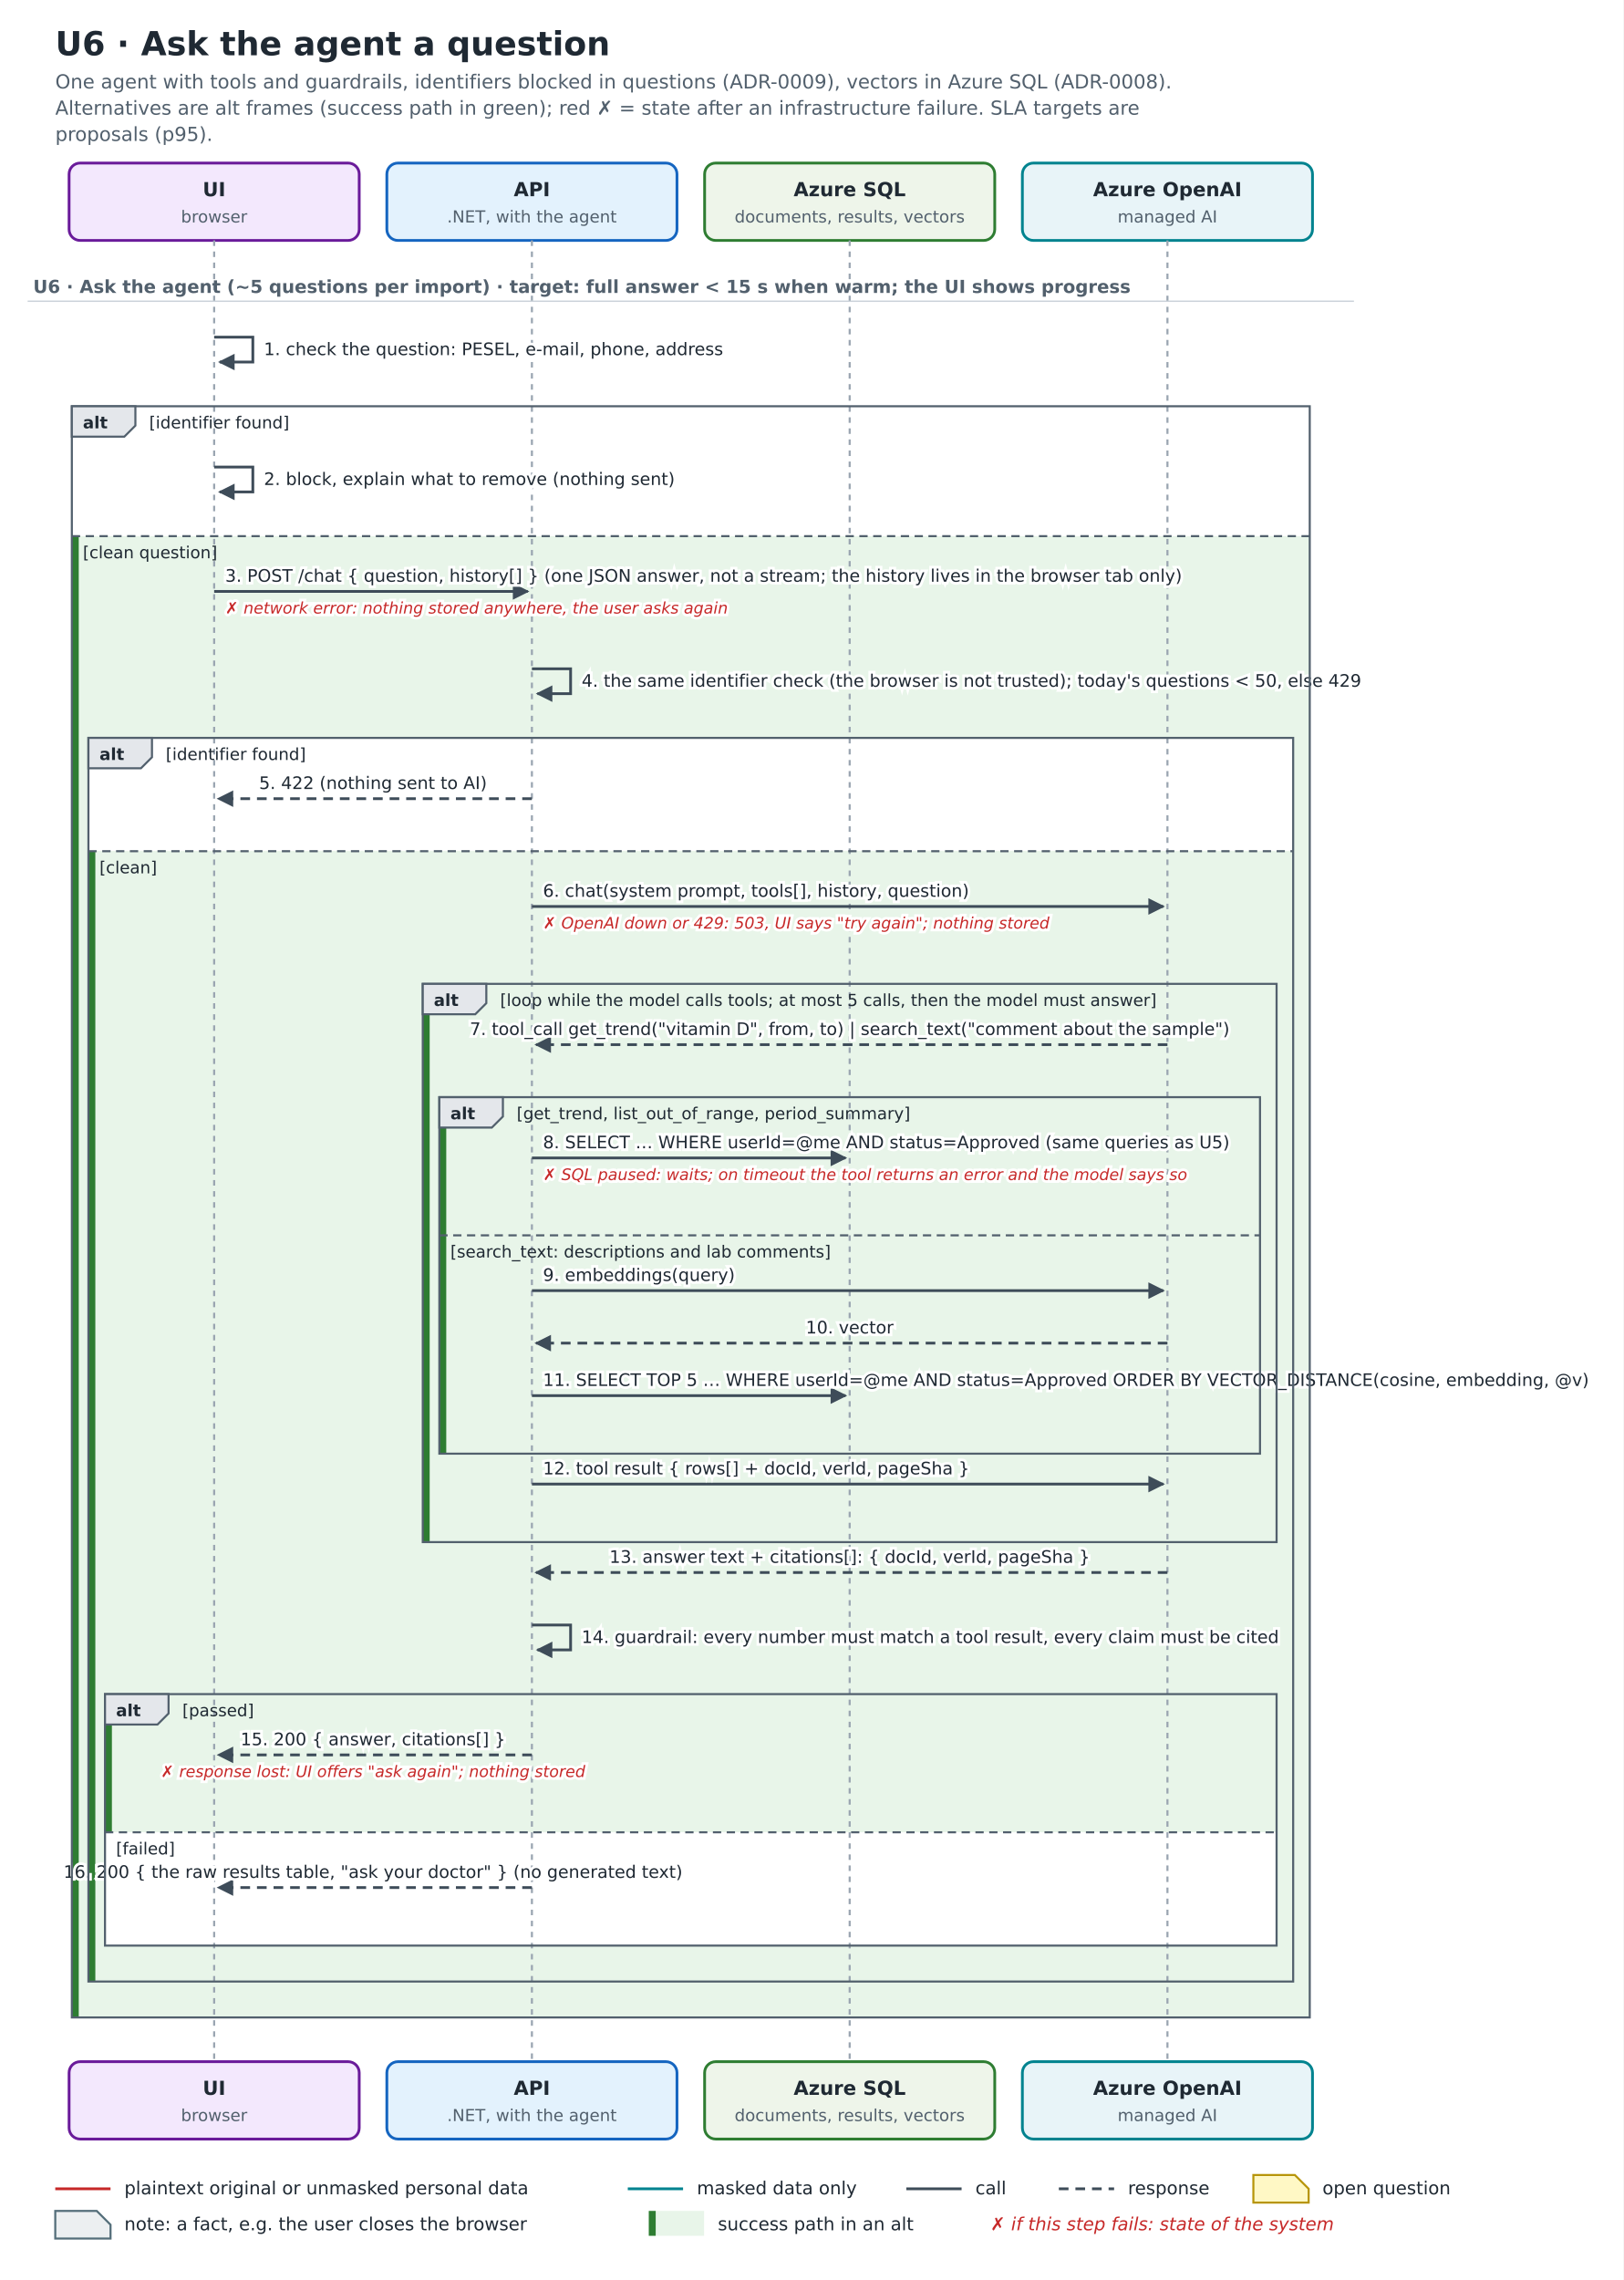
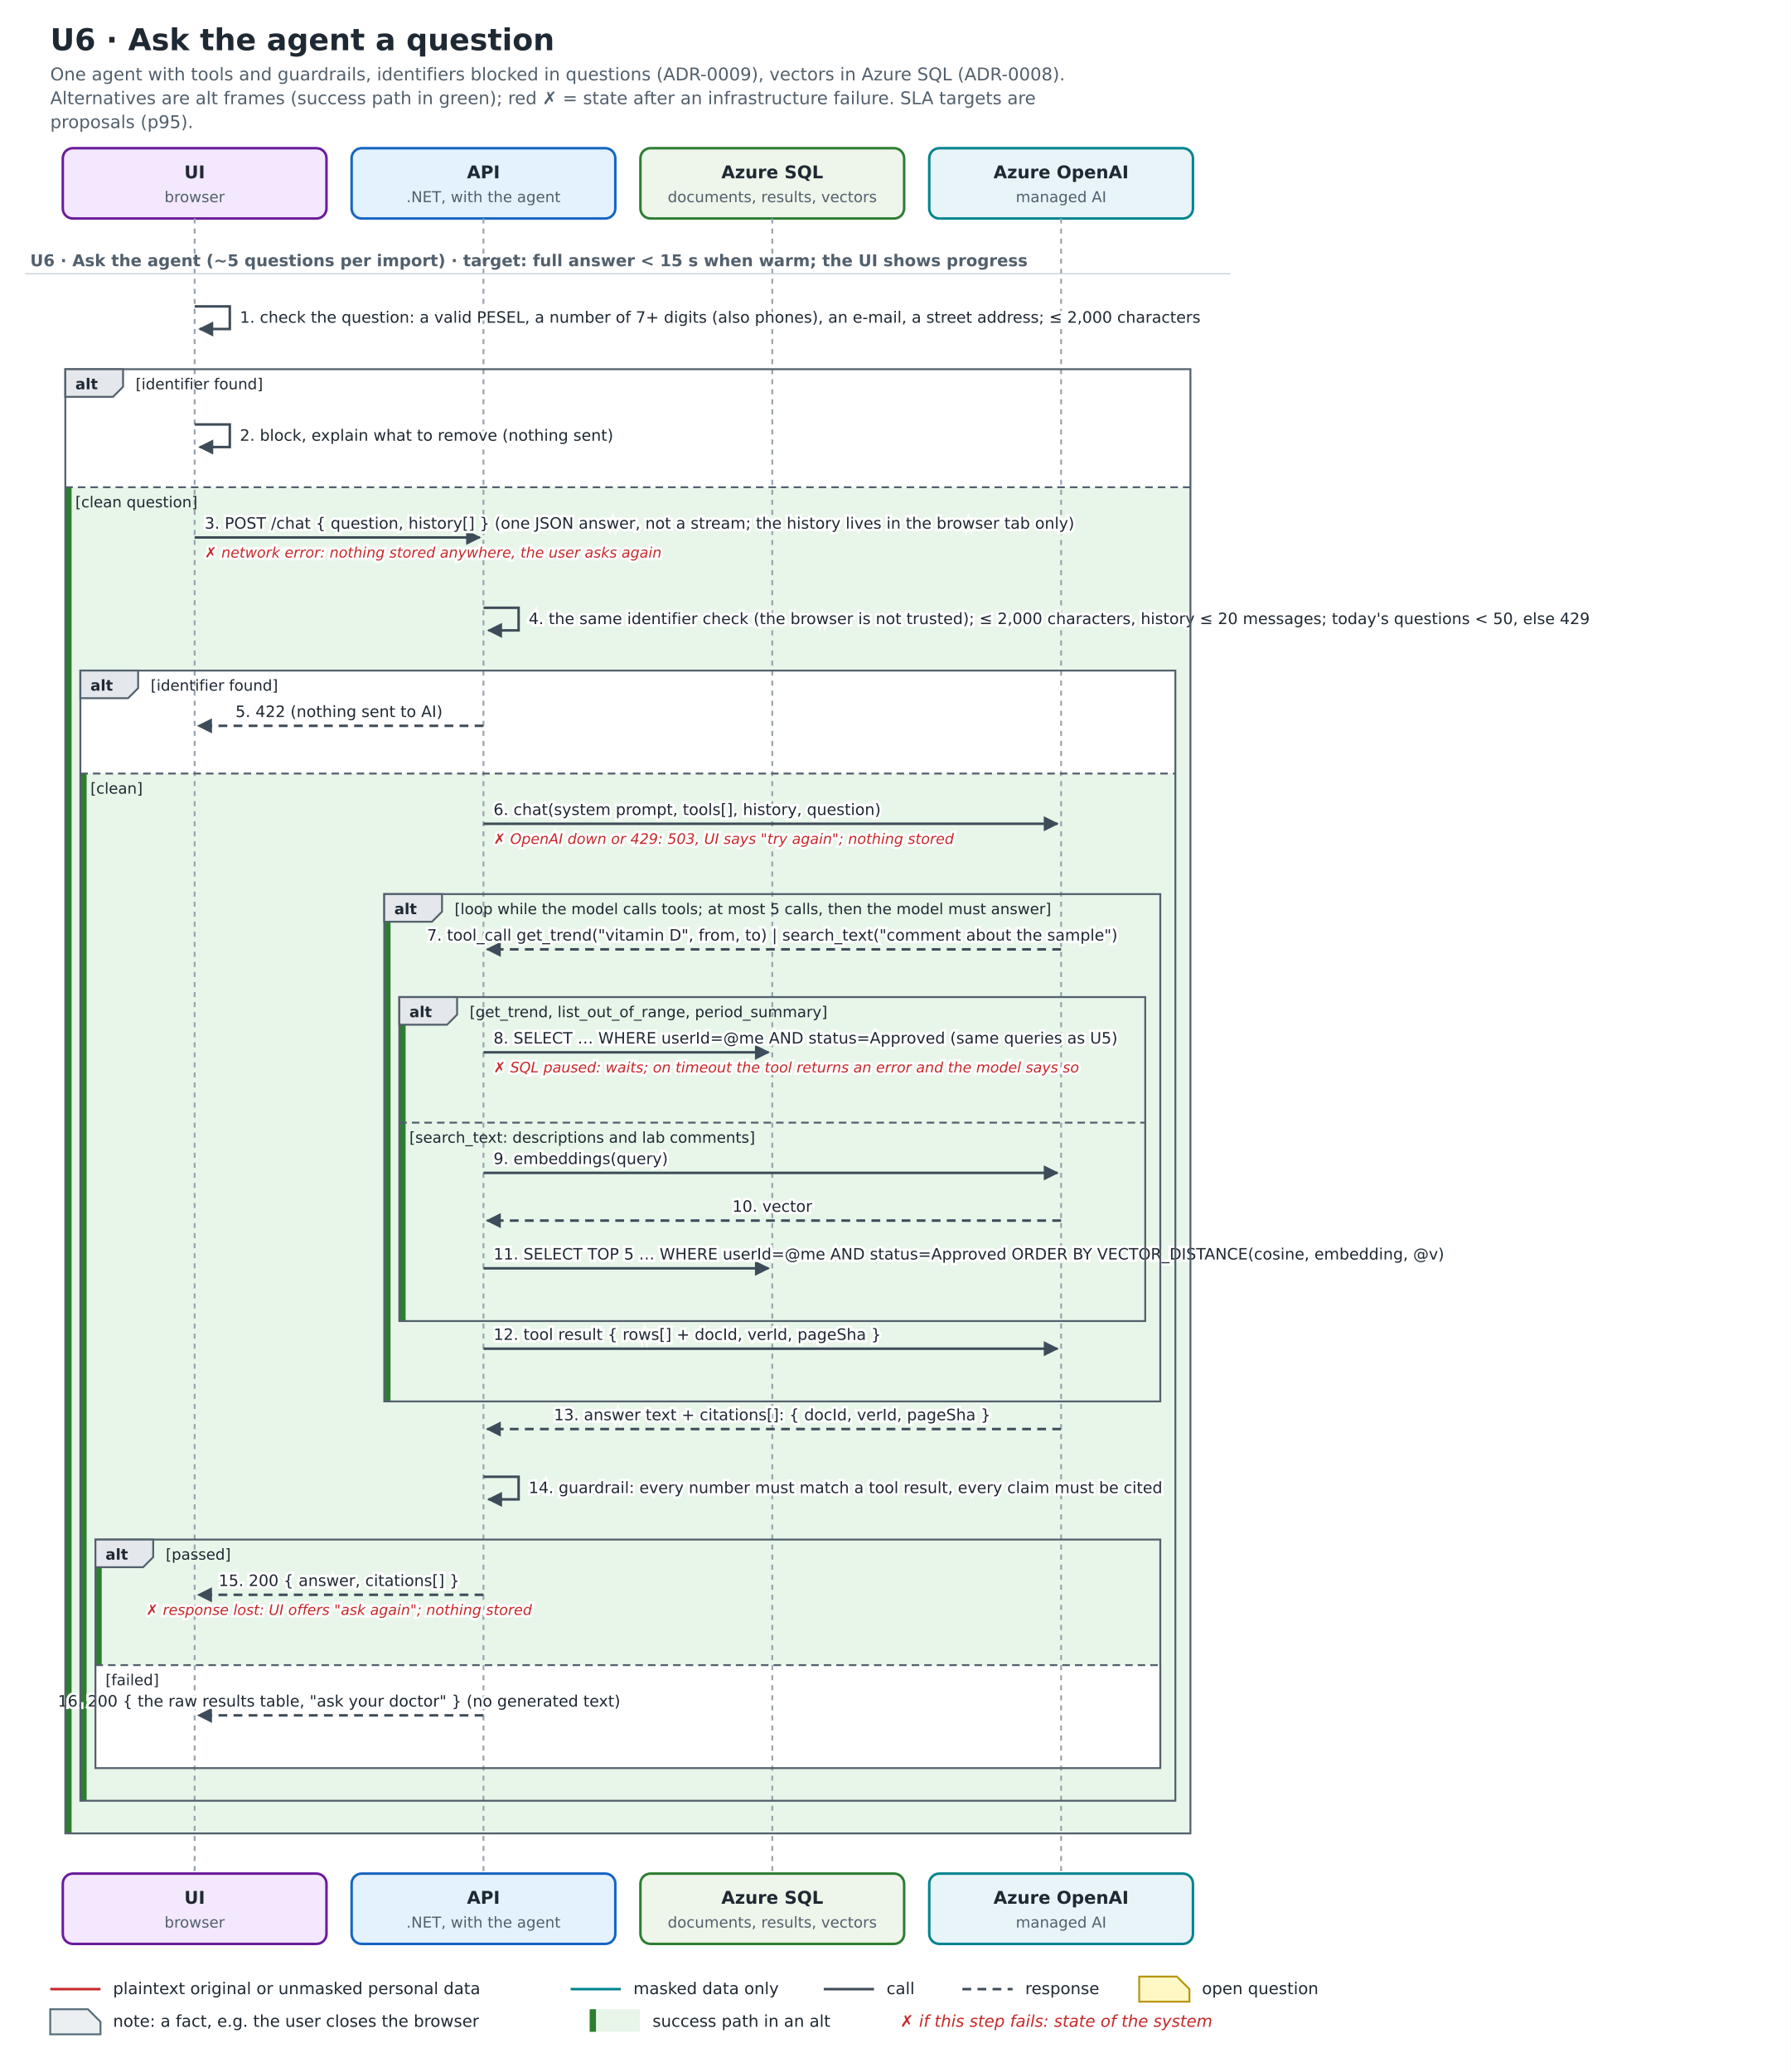
- <svg xmlns="http://www.w3.org/2000/svg" width="1175" height="1650" viewBox="0 0 1175 1650" font-family="DejaVu Sans, Arial, sans-serif">
+ <svg xmlns="http://www.w3.org/2000/svg" width="1426" height="1650" viewBox="0 0 1426 1650" font-family="DejaVu Sans, Arial, sans-serif">
  <defs>
    <marker id="a-raw" viewBox="0 0 10 10" refX="9" refY="5" markerWidth="6" markerHeight="6" orient="auto-start-reverse">
      <path d="M0 0 L10 5 L0 10 z" fill="#c62828" />
    </marker>
    <marker id="a-masked" viewBox="0 0 10 10" refX="9" refY="5" markerWidth="6" markerHeight="6" orient="auto-start-reverse">
      <path d="M0 0 L10 5 L0 10 z" fill="#00838f" />
    </marker>
    <marker id="a-normal" viewBox="0 0 10 10" refX="9" refY="5" markerWidth="6" markerHeight="6" orient="auto-start-reverse">
      <path d="M0 0 L10 5 L0 10 z" fill="#3e4c59" />
    </marker>
  </defs>
  <rect width="100%" height="100%" fill="#ffffff" />
  <text x="40" y="40" font-size="24" font-weight="bold" fill="#1f2933">U6 · Ask the agent a question</text>
  <text x="40" y="64" font-size="14" fill="#52606d">One agent with tools and guardrails, identifiers blocked in questions (ADR-0009), vectors in Azure SQL (ADR-0008).</text>
  <text x="40" y="83" font-size="14" fill="#52606d">Alternatives are alt frames (success path in green); red ✗ = state after an infrastructure failure. SLA targets are</text>
  <text x="40" y="102" font-size="14" fill="#52606d">proposals (p95).</text>
  <rect x="52" y="294" width="896" height="94" fill="#ffffff" />
  <rect x="52" y="388" width="896" height="1072" fill="#e8f5e9" />
  <rect x="52" y="388" width="5" height="1072" fill="#2e7d32" />
  <rect x="64" y="534" width="872" height="82" fill="#ffffff" />
  <rect x="64" y="616" width="872" height="818" fill="#e8f5e9" />
  <rect x="64" y="616" width="5" height="818" fill="#2e7d32" />
  <rect x="306" y="712" width="618" height="404" fill="#e8f5e9" />
  <rect x="306" y="712" width="5" height="404" fill="#2e7d32" />
  <rect x="76" y="1226" width="848" height="100" fill="#e8f5e9" />
  <rect x="76" y="1226" width="5" height="100" fill="#2e7d32" />
  <rect x="76" y="1326" width="848" height="82" fill="#ffffff" />
  <rect x="318" y="794" width="594" height="100" fill="#e8f5e9" />
  <rect x="318" y="794" width="5" height="100" fill="#2e7d32" />
  <rect x="318" y="894" width="594" height="158" fill="#e8f5e9" />
  <rect x="318" y="894" width="5" height="158" fill="#2e7d32" />
  <rect x="50" y="118" width="210" height="56" rx="8" fill="#f3e8fd" stroke="#6a1b9a" stroke-width="2" />
  <text x="155" y="142" text-anchor="middle" font-size="14" font-weight="bold" fill="#1f2933">UI</text>
  <text x="155" y="161" text-anchor="middle" font-size="12" fill="#52606d">browser</text>
  <rect x="50" y="1492" width="210" height="56" rx="8" fill="#f3e8fd" stroke="#6a1b9a" stroke-width="2" />
  <text x="155" y="1516" text-anchor="middle" font-size="14" font-weight="bold" fill="#1f2933">UI</text>
  <text x="155" y="1535" text-anchor="middle" font-size="12" fill="#52606d">browser</text>
  <line x1="155" y1="174" x2="155" y2="1492" stroke="#9aa5b1" stroke-width="1.5" stroke-dasharray="4 4" />
  <rect x="280" y="118" width="210" height="56" rx="8" fill="#e3f2fd" stroke="#1565c0" stroke-width="2" />
  <text x="385" y="142" text-anchor="middle" font-size="14" font-weight="bold" fill="#1f2933">API</text>
  <text x="385" y="161" text-anchor="middle" font-size="12" fill="#52606d">.NET, with the agent</text>
  <rect x="280" y="1492" width="210" height="56" rx="8" fill="#e3f2fd" stroke="#1565c0" stroke-width="2" />
  <text x="385" y="1516" text-anchor="middle" font-size="14" font-weight="bold" fill="#1f2933">API</text>
  <text x="385" y="1535" text-anchor="middle" font-size="12" fill="#52606d">.NET, with the agent</text>
  <line x1="385" y1="174" x2="385" y2="1492" stroke="#9aa5b1" stroke-width="1.5" stroke-dasharray="4 4" />
  <rect x="510" y="118" width="210" height="56" rx="8" fill="#eef5ea" stroke="#2e7d32" stroke-width="2" />
  <text x="615" y="142" text-anchor="middle" font-size="14" font-weight="bold" fill="#1f2933">Azure SQL</text>
  <text x="615" y="161" text-anchor="middle" font-size="12" fill="#52606d">documents, results, vectors</text>
  <rect x="510" y="1492" width="210" height="56" rx="8" fill="#eef5ea" stroke="#2e7d32" stroke-width="2" />
  <text x="615" y="1516" text-anchor="middle" font-size="14" font-weight="bold" fill="#1f2933">Azure SQL</text>
  <text x="615" y="1535" text-anchor="middle" font-size="12" fill="#52606d">documents, results, vectors</text>
  <line x1="615" y1="174" x2="615" y2="1492" stroke="#9aa5b1" stroke-width="1.5" stroke-dasharray="4 4" />
  <rect x="740" y="118" width="210" height="56" rx="8" fill="#e8f4f8" stroke="#00838f" stroke-width="2" />
  <text x="845" y="142" text-anchor="middle" font-size="14" font-weight="bold" fill="#1f2933">Azure OpenAI</text>
  <text x="845" y="161" text-anchor="middle" font-size="12" fill="#52606d">managed AI</text>
  <rect x="740" y="1492" width="210" height="56" rx="8" fill="#e8f4f8" stroke="#00838f" stroke-width="2" />
  <text x="845" y="1516" text-anchor="middle" font-size="14" font-weight="bold" fill="#1f2933">Azure OpenAI</text>
  <text x="845" y="1535" text-anchor="middle" font-size="12" fill="#52606d">managed AI</text>
  <line x1="845" y1="174" x2="845" y2="1492" stroke="#9aa5b1" stroke-width="1.5" stroke-dasharray="4 4" />
  <line x1="20" y1="218" x2="980" y2="218" stroke="#cbd2d9" stroke-width="1" />
  <text x="24" y="212" font-size="13" font-weight="bold" fill="#52606d">U6 · Ask the agent (~5 questions per import) · target: full answer &lt; 15 s when warm; the UI shows progress</text>
  <path d="M155 244 h28 v18 h-24" fill="none" stroke="#3e4c59" stroke-width="2" marker-end="url(#a-normal)" />
-   <text x="191" y="257" font-size="12.5" fill="#1f2933" paint-order="stroke" stroke="#ffffff" stroke-width="4">1. check the question: PESEL, e-mail, phone, address</text>
+   <text x="191" y="257" font-size="12.5" fill="#1f2933" paint-order="stroke" stroke="#ffffff" stroke-width="4">1. check the question: a valid PESEL, a number of 7+ digits (also phones), an e-mail, a street address; ≤ 2,000 characters</text>
  <path d="M155 338 h28 v18 h-24" fill="none" stroke="#3e4c59" stroke-width="2" marker-end="url(#a-normal)" />
  <text x="191" y="351" font-size="12.5" fill="#1f2933" paint-order="stroke" stroke="#ffffff" stroke-width="4">2. block, explain what to remove (nothing sent)</text>
  <line x1="155" y1="428" x2="382" y2="428" stroke="#3e4c59" stroke-width="2" marker-end="url(#a-normal)" />
  <text x="163" y="421" text-anchor="start" font-size="12.5" fill="#1f2933" paint-order="stroke" stroke="#ffffff" stroke-width="4">3. POST /chat { question, history[] }  (one JSON answer, not a stream; the history lives in the browser tab only)</text>
  <text x="163" y="444" text-anchor="start" font-size="11.5" font-style="italic" fill="#c62828" paint-order="stroke" stroke="#ffffff" stroke-width="4">✗ network error: nothing stored anywhere, the user asks again</text>
  <path d="M385 484 h28 v18 h-24" fill="none" stroke="#3e4c59" stroke-width="2" marker-end="url(#a-normal)" />
-   <text x="421" y="497" font-size="12.5" fill="#1f2933" paint-order="stroke" stroke="#ffffff" stroke-width="4">4. the same identifier check (the browser is not trusted); today's questions &lt; 50, else 429</text>
+   <text x="421" y="497" font-size="12.5" fill="#1f2933" paint-order="stroke" stroke="#ffffff" stroke-width="4">4. the same identifier check (the browser is not trusted); ≤ 2,000 characters, history ≤ 20 messages; today's questions &lt; 50, else 429</text>
  <line x1="385" y1="578" x2="158" y2="578" stroke="#3e4c59" stroke-width="2" stroke-dasharray="7 5" marker-end="url(#a-normal)" />
  <text x="270" y="571" text-anchor="middle" font-size="12.5" fill="#1f2933" paint-order="stroke" stroke="#ffffff" stroke-width="4">5. 422 (nothing sent to AI)</text>
  <line x1="385" y1="656" x2="842" y2="656" stroke="#3e4c59" stroke-width="2" marker-end="url(#a-normal)" />
  <text x="393" y="649" text-anchor="start" font-size="12.5" fill="#1f2933" paint-order="stroke" stroke="#ffffff" stroke-width="4">6. chat(system prompt, tools[], history, question)</text>
  <text x="393" y="672" text-anchor="start" font-size="11.5" font-style="italic" fill="#c62828" paint-order="stroke" stroke="#ffffff" stroke-width="4">✗ OpenAI down or 429: 503, UI says "try again"; nothing stored</text>
  <line x1="845" y1="756" x2="388" y2="756" stroke="#3e4c59" stroke-width="2" stroke-dasharray="7 5" marker-end="url(#a-normal)" />
  <text x="615" y="749" text-anchor="middle" font-size="12.5" fill="#1f2933" paint-order="stroke" stroke="#ffffff" stroke-width="4">7. tool_call get_trend("vitamin D", from, to) | search_text("comment about the sample")</text>
  <line x1="385" y1="838" x2="612" y2="838" stroke="#3e4c59" stroke-width="2" marker-end="url(#a-normal)" />
  <text x="393" y="831" text-anchor="start" font-size="12.5" fill="#1f2933" paint-order="stroke" stroke="#ffffff" stroke-width="4">8. SELECT … WHERE userId=@me AND status=Approved (same queries as U5)</text>
  <text x="393" y="854" text-anchor="start" font-size="11.5" font-style="italic" fill="#c62828" paint-order="stroke" stroke="#ffffff" stroke-width="4">✗ SQL paused: waits; on timeout the tool returns an error and the model says so</text>
  <line x1="385" y1="934" x2="842" y2="934" stroke="#3e4c59" stroke-width="2" marker-end="url(#a-normal)" />
  <text x="393" y="927" text-anchor="start" font-size="12.5" fill="#1f2933" paint-order="stroke" stroke="#ffffff" stroke-width="4">9. embeddings(query)</text>
  <line x1="845" y1="972" x2="388" y2="972" stroke="#3e4c59" stroke-width="2" stroke-dasharray="7 5" marker-end="url(#a-normal)" />
  <text x="615" y="965" text-anchor="middle" font-size="12.5" fill="#1f2933" paint-order="stroke" stroke="#ffffff" stroke-width="4">10. vector</text>
  <line x1="385" y1="1010" x2="612" y2="1010" stroke="#3e4c59" stroke-width="2" marker-end="url(#a-normal)" />
  <text x="393" y="1003" text-anchor="start" font-size="12.5" fill="#1f2933" paint-order="stroke" stroke="#ffffff" stroke-width="4">11. SELECT TOP 5 … WHERE userId=@me AND status=Approved ORDER BY VECTOR_DISTANCE(cosine, embedding, @v)</text>
  <rect x="318" y="794" width="594" height="258" fill="none" stroke="#52606d" stroke-width="1.5" />
  <path d="M318 794 h46 v14 l-8 8 h-38 z" fill="#e4e7eb" stroke="#52606d" stroke-width="1.5" />
  <text x="326" y="810" font-size="12" font-weight="bold" fill="#1f2933">alt</text>
  <text x="374" y="810" font-size="12" fill="#1f2933">[get_trend, list_out_of_range, period_summary]</text>
  <line x1="318" y1="894" x2="912" y2="894" stroke="#52606d" stroke-width="1.5" stroke-dasharray="6 4" />
  <text x="326" y="910" font-size="12" fill="#1f2933">[search_text: descriptions and lab comments]</text>
  <line x1="385" y1="1074" x2="842" y2="1074" stroke="#3e4c59" stroke-width="2" marker-end="url(#a-normal)" />
  <text x="393" y="1067" text-anchor="start" font-size="12.5" fill="#1f2933" paint-order="stroke" stroke="#ffffff" stroke-width="4">12. tool result { rows[] + docId, verId, pageSha }</text>
  <rect x="306" y="712" width="618" height="404" fill="none" stroke="#52606d" stroke-width="1.5" />
  <path d="M306 712 h46 v14 l-8 8 h-38 z" fill="#e4e7eb" stroke="#52606d" stroke-width="1.5" />
  <text x="314" y="728" font-size="12" font-weight="bold" fill="#1f2933">alt</text>
  <text x="362" y="728" font-size="12" fill="#1f2933">[loop while the model calls tools; at most 5 calls, then the model must answer]</text>
  <line x1="845" y1="1138" x2="388" y2="1138" stroke="#3e4c59" stroke-width="2" stroke-dasharray="7 5" marker-end="url(#a-normal)" />
  <text x="615" y="1131" text-anchor="middle" font-size="12.5" fill="#1f2933" paint-order="stroke" stroke="#ffffff" stroke-width="4">13. answer text + citations[]: { docId, verId, pageSha }</text>
  <path d="M385 1176 h28 v18 h-24" fill="none" stroke="#3e4c59" stroke-width="2" marker-end="url(#a-normal)" />
  <text x="421" y="1189" font-size="12.5" fill="#1f2933" paint-order="stroke" stroke="#ffffff" stroke-width="4">14. guardrail: every number must match a tool result, every claim must be cited</text>
  <line x1="385" y1="1270" x2="158" y2="1270" stroke="#3e4c59" stroke-width="2" stroke-dasharray="7 5" marker-end="url(#a-normal)" />
  <text x="270" y="1263" text-anchor="middle" font-size="12.5" fill="#1f2933" paint-order="stroke" stroke="#ffffff" stroke-width="4">15. 200 { answer, citations[] }</text>
  <text x="270" y="1286" text-anchor="middle" font-size="11.5" font-style="italic" fill="#c62828" paint-order="stroke" stroke="#ffffff" stroke-width="4">✗ response lost: UI offers "ask again"; nothing stored</text>
  <line x1="385" y1="1366" x2="158" y2="1366" stroke="#3e4c59" stroke-width="2" stroke-dasharray="7 5" marker-end="url(#a-normal)" />
  <text x="270" y="1359" text-anchor="middle" font-size="12.5" fill="#1f2933" paint-order="stroke" stroke="#ffffff" stroke-width="4">16. 200 { the raw results table, "ask your doctor" }  (no generated text)</text>
  <rect x="76" y="1226" width="848" height="182" fill="none" stroke="#52606d" stroke-width="1.5" />
  <path d="M76 1226 h46 v14 l-8 8 h-38 z" fill="#e4e7eb" stroke="#52606d" stroke-width="1.5" />
  <text x="84" y="1242" font-size="12" font-weight="bold" fill="#1f2933">alt</text>
  <text x="132" y="1242" font-size="12" fill="#1f2933">[passed]</text>
  <line x1="76" y1="1326" x2="924" y2="1326" stroke="#52606d" stroke-width="1.5" stroke-dasharray="6 4" />
  <text x="84" y="1342" font-size="12" fill="#1f2933">[failed]</text>
  <rect x="64" y="534" width="872" height="900" fill="none" stroke="#52606d" stroke-width="1.5" />
  <path d="M64 534 h46 v14 l-8 8 h-38 z" fill="#e4e7eb" stroke="#52606d" stroke-width="1.5" />
  <text x="72" y="550" font-size="12" font-weight="bold" fill="#1f2933">alt</text>
  <text x="120" y="550" font-size="12" fill="#1f2933">[identifier found]</text>
  <line x1="64" y1="616" x2="936" y2="616" stroke="#52606d" stroke-width="1.5" stroke-dasharray="6 4" />
  <text x="72" y="632" font-size="12" fill="#1f2933">[clean]</text>
  <rect x="52" y="294" width="896" height="1166" fill="none" stroke="#52606d" stroke-width="1.5" />
  <path d="M52 294 h46 v14 l-8 8 h-38 z" fill="#e4e7eb" stroke="#52606d" stroke-width="1.5" />
  <text x="60" y="310" font-size="12" font-weight="bold" fill="#1f2933">alt</text>
  <text x="108" y="310" font-size="12" fill="#1f2933">[identifier found]</text>
  <line x1="52" y1="388" x2="948" y2="388" stroke="#52606d" stroke-width="1.5" stroke-dasharray="6 4" />
  <text x="60" y="404" font-size="12" fill="#1f2933">[clean question]</text>
  <line x1="40" y1="1584" x2="80" y2="1584" stroke="#c62828" stroke-width="2" />
  <text x="90" y="1588" font-size="13" fill="#1f2933">plaintext original or unmasked personal data</text>
  <line x1="454.4" y1="1584" x2="494.4" y2="1584" stroke="#00838f" stroke-width="2" />
  <text x="504.4" y="1588" font-size="13" fill="#1f2933">masked data only</text>
  <line x1="656" y1="1584" x2="696" y2="1584" stroke="#3e4c59" stroke-width="2" />
  <text x="706" y="1588" font-size="13" fill="#1f2933">call</text>
  <line x1="766.4" y1="1584" x2="806.4" y2="1584" stroke="#3e4c59" stroke-width="2" stroke-dasharray="7 5" />
  <text x="816.4" y="1588" font-size="13" fill="#1f2933">response</text>
  <path d="M907.2 1574 h30 l10 10 v10 h-40 z" fill="#fff8c5" stroke="#b7950b" stroke-width="1.5" />
  <text x="957.2" y="1588" font-size="13" fill="#1f2933">open question</text>
  <path d="M40 1600 h30 l10 10 v10 h-40 z" fill="#eceff1" stroke="#546e7a" stroke-width="1.5" />
  <text x="90" y="1614" font-size="13" fill="#1f2933">note: a fact, e.g. the user closes the browser</text>
  <rect x="469.6" y="1600" width="40" height="18" fill="#e8f5e9" />
  <rect x="469.6" y="1600" width="5" height="18" fill="#2e7d32" />
  <text x="519.6" y="1614" font-size="13" fill="#1f2933">success path in an alt</text>
  <text x="716.8" y="1614" font-size="13" font-style="italic" fill="#c62828">✗ if this step fails: state of the system</text>
</svg>
